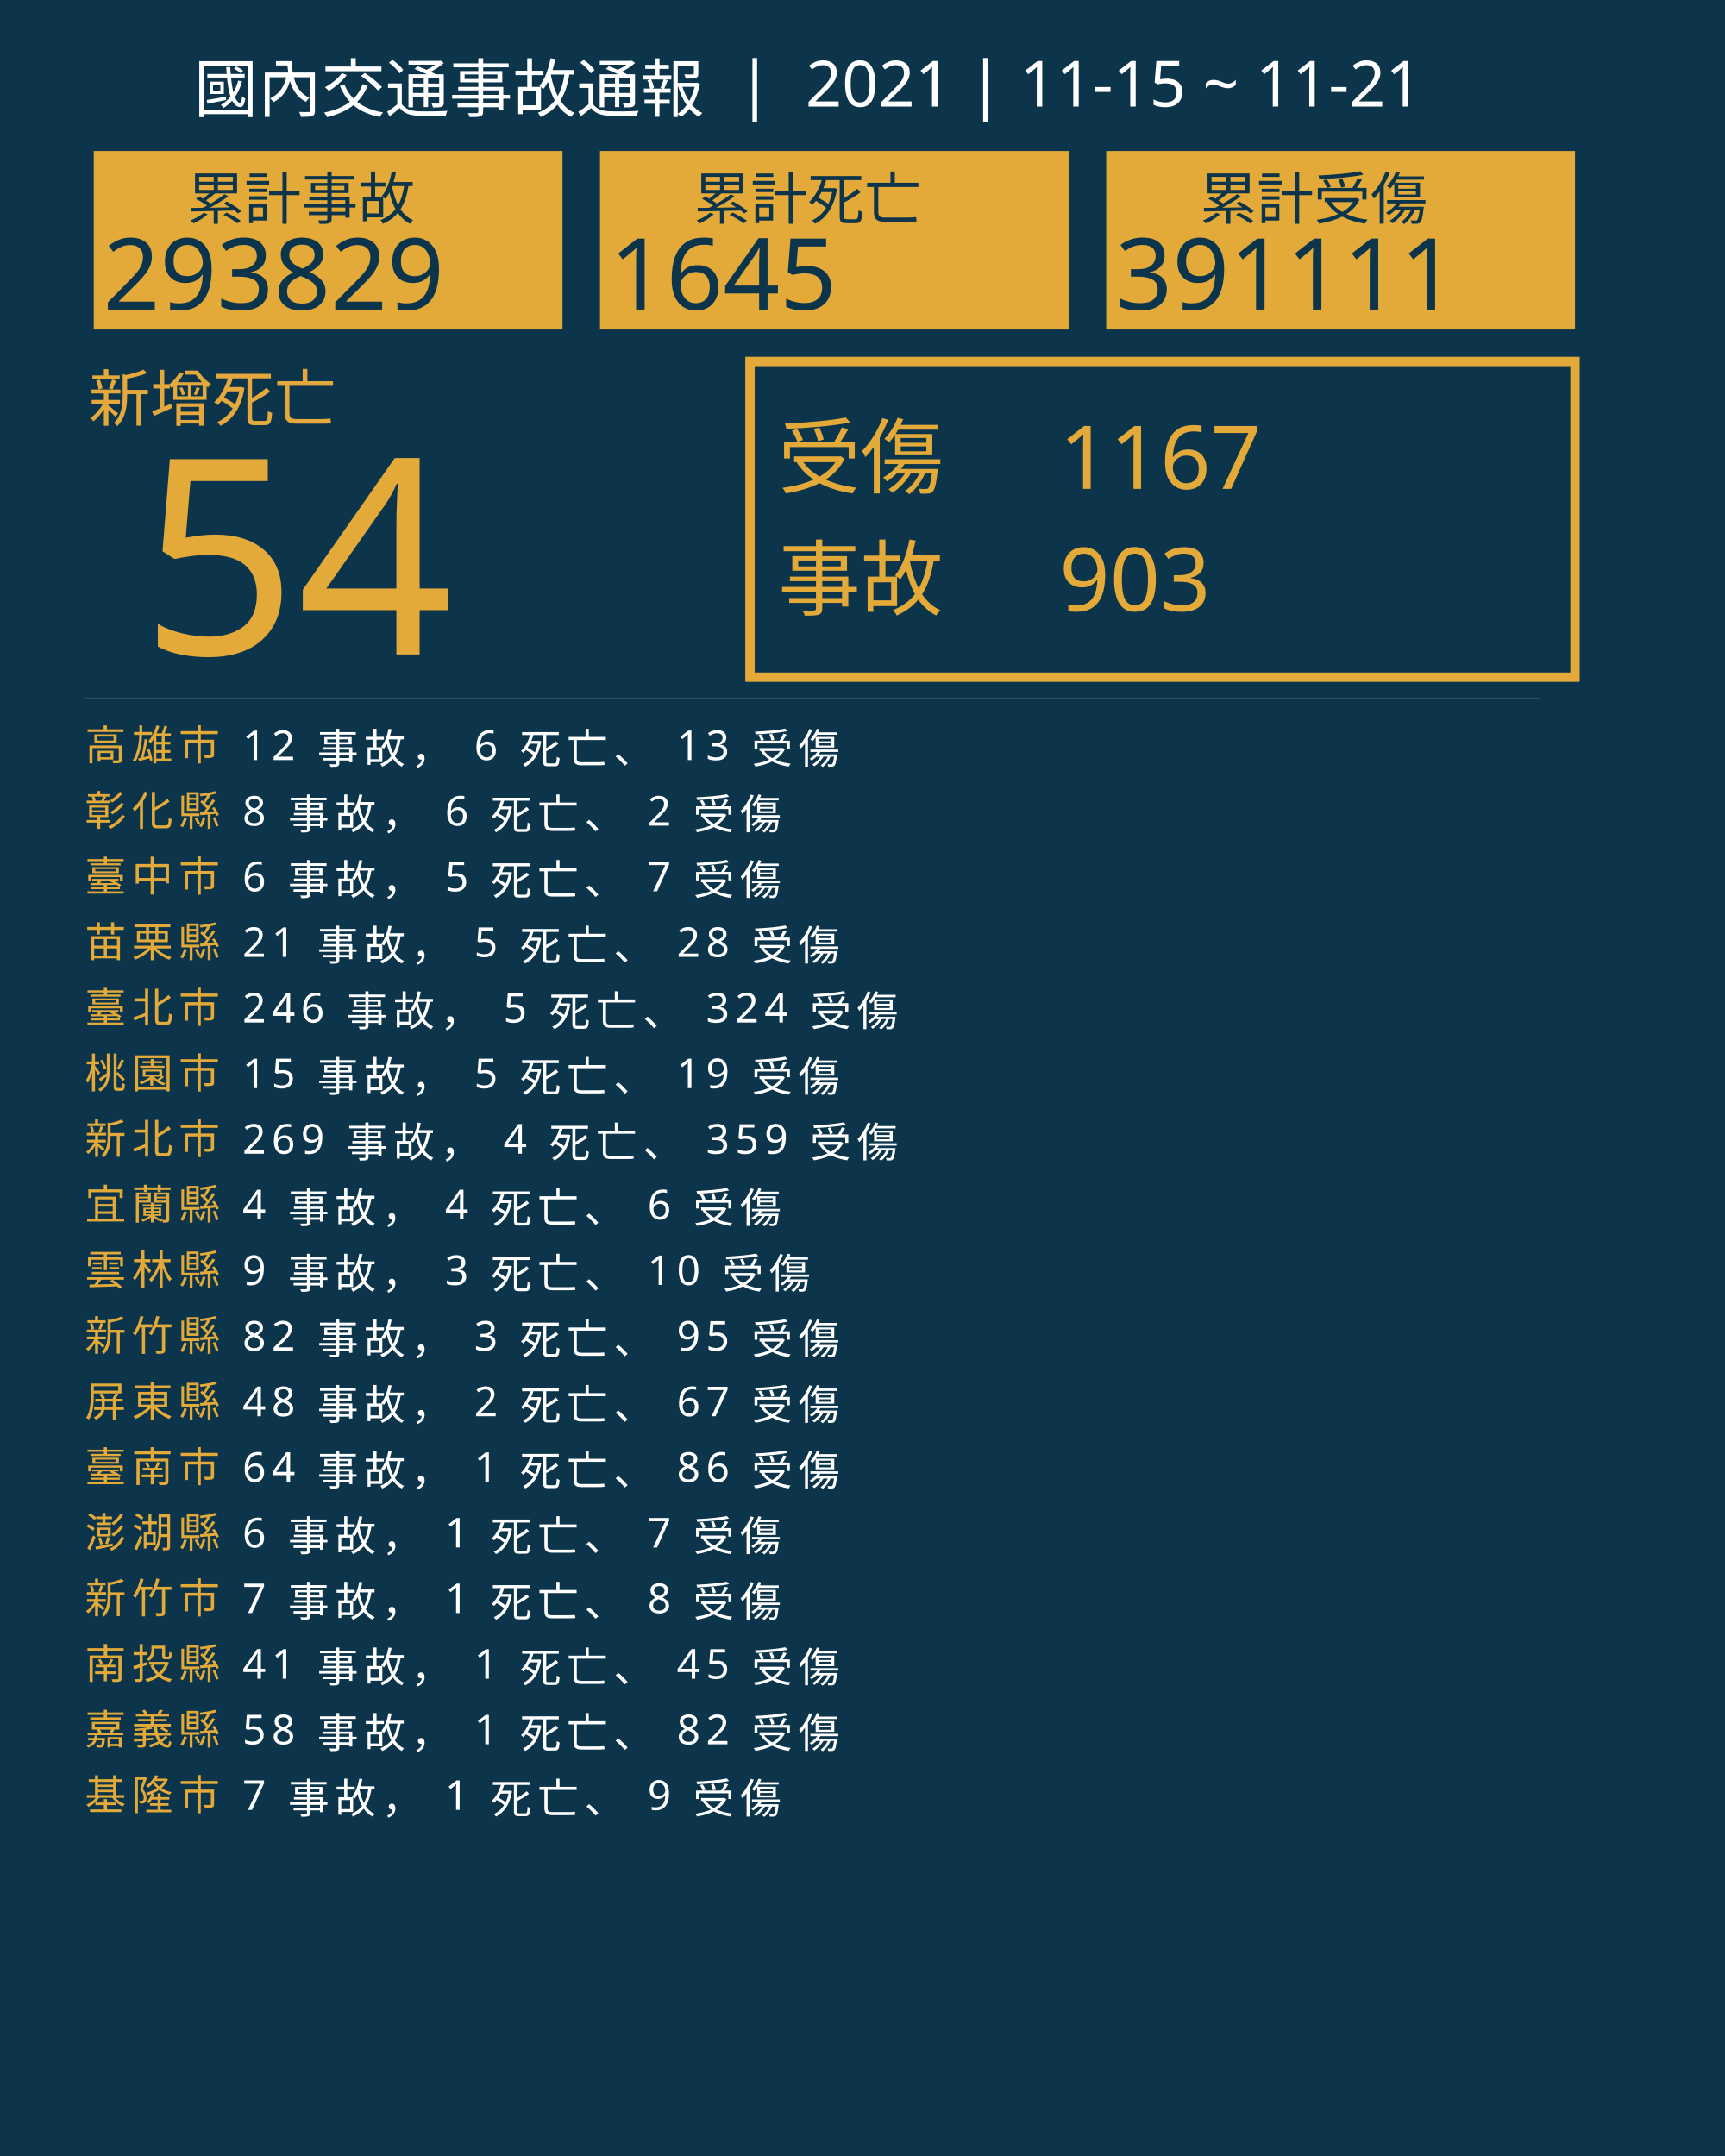
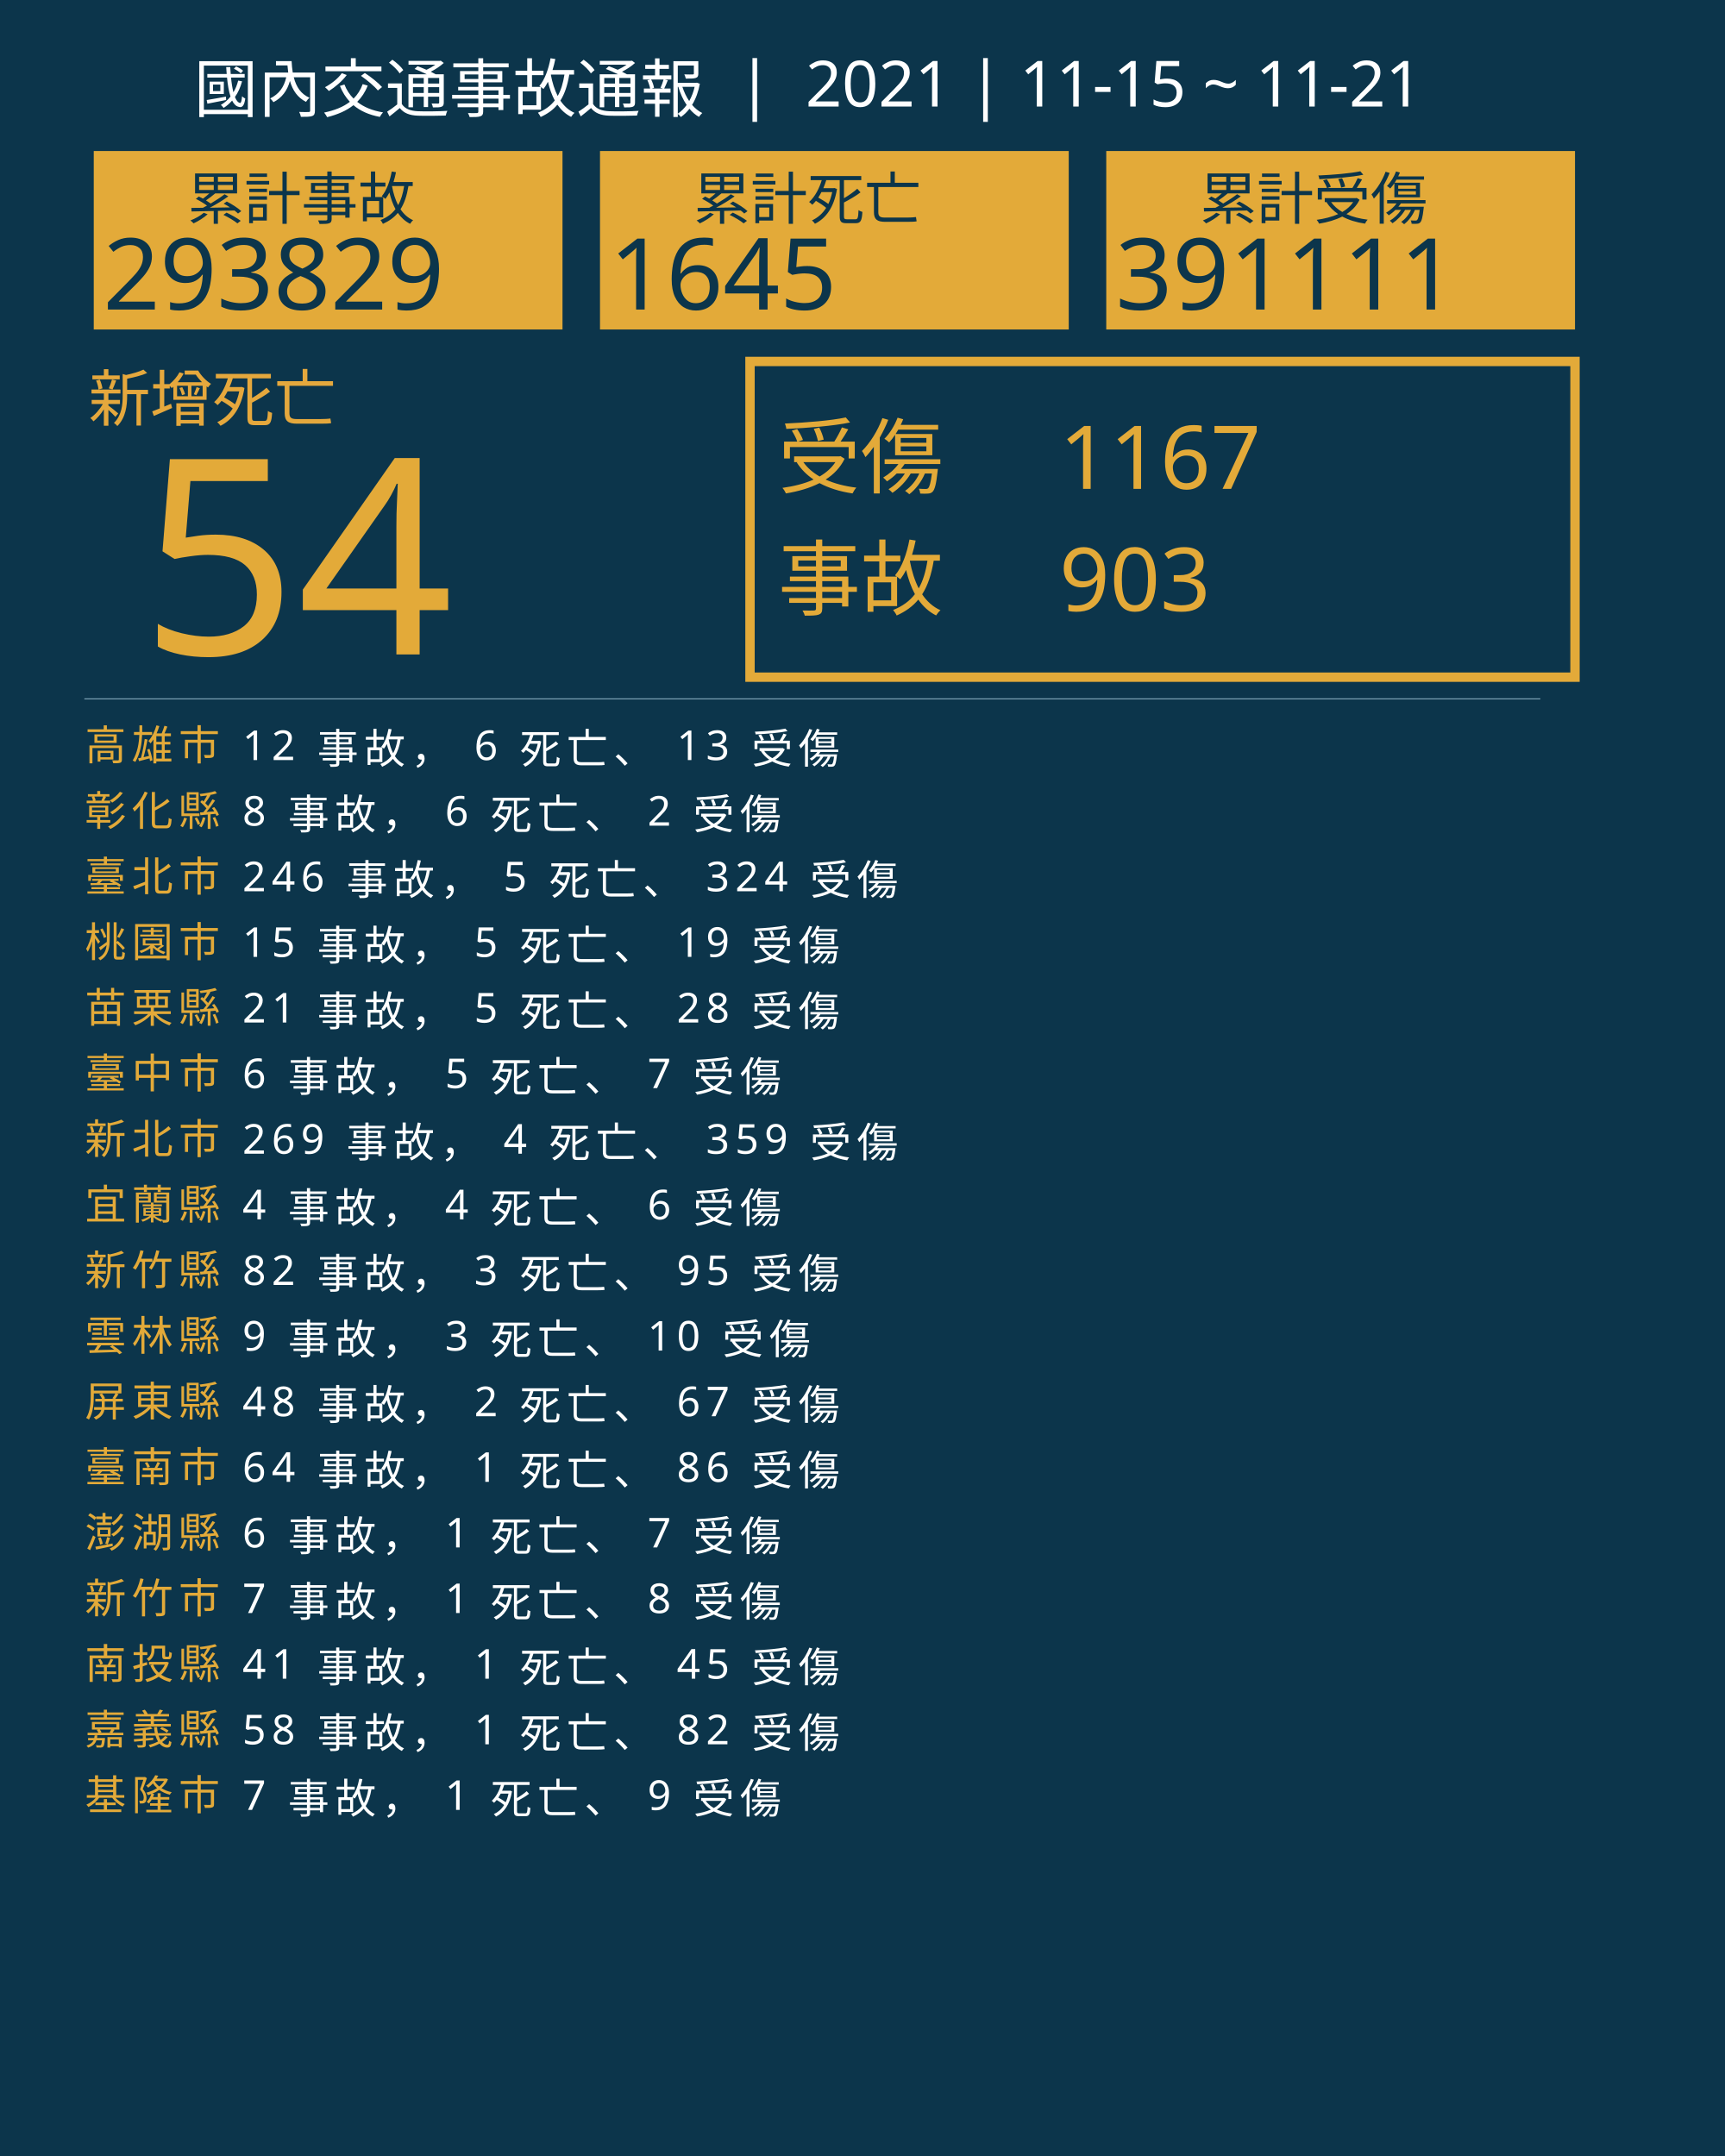
<svg xmlns="http://www.w3.org/2000/svg" version="1.1" id="圖層_1" x="0px" y="0px" viewBox="0 0 1840 2300" style="enable-background:new 0 0 1840 2300;" xml:space="preserve">
  <style type="text/css">
	.st0{fill:#0C354B;}
	.st1{fill:#E5A83D;}
	.st2{font-family:'NotoSansCJKtc-Bold-B5pc-H';}
	.st3{font-size:66px;}
	.st4{fill:#E3AA39;}
	.st5{font-family:'Arial-BoldMT';}
	.st6{font-size:291.776px;}
	.st7{fill:none;stroke:#E3AA39;stroke-miterlimit:10;stroke-width:10;}
	.st8{font-family:'NotoSansCJKtc-Light-B5pc-H';}
	.st9{font-size:88px;}
	.st10{font-family:'NotoSansCJKtc-Medium-B5pc-H';}
	.st11{font-size:94px;}
	.st12{fill:none;stroke:#8AAFC1;stroke-miterlimit:10;}
	.st13{font-size:60.649px;}
	.st14{font-size:106px;}
	.st15{fill:none;}
	.st16{font-size:44px;}
	.st17{letter-spacing:6;}
	.st18{fill:#FFFFFF;}
	.st19{letter-spacing:1;}
	.st20{font-size:68px;}
</style>
  <rect class="st0" width="1840" height="2300" />
  <text transform="matrix(1 0 0 1 94.5001 449.017)" class="st1 st2 st3">新增死亡</text>
  <g>
    <text transform="matrix(1 0 0 1 150 698.1412)" class="st4 st5 st6">54</text>
  </g>
  <g>
    <rect x="800" y="385.6" class="st7" width="880" height="336.8" />
    <g>
      <text transform="matrix(1 0 0 1 830 519.593)" class="st4 st8 st9">受傷</text>
      <text transform="matrix(1 0 0 1 1130 521.5084)" class="st4 st10 st11">1167</text>
      <text transform="matrix(1 0 0 1 1130 651.7274)" class="st4 st10 st11">903</text>
      <text transform="matrix(1 0 0 1 830 649.4965)" class="st4 st8 st9">事故</text>
    </g>
  </g>
  <line class="st12" x1="90" y1="745.5" x2="1643" y2="745.5" />
  <g>
    <g>
      <rect x="100" y="161.1" class="st4" width="500" height="190.4" />
      <g>
        <text transform="matrix(1 0 0 1 200 233.9079)" class="st0 st10 st13">累計事故</text>
        <g>
          <text transform="matrix(1 0 0 1 110 330.2121)" class="st0 st5 st14">293829</text>
        </g>
      </g>
    </g>
    <g>
      <rect x="640" y="161.1" class="st4" width="500" height="190.4" />
      <g>
        <text transform="matrix(1 0 0 1 740 233.908)" class="st0 st10 st13">累計死亡</text>
        <g>
          <text transform="matrix(1 0 0 1 650 330.2122)" class="st0 st5 st14">1645</text>
        </g>
      </g>
    </g>
    <g>
      <rect x="1180" y="161.1" class="st4" width="500" height="190.4" />
      <g>
        <text transform="matrix(1 0 0 1 1280 233.908)" class="st0 st10 st13">累計受傷</text>
        <g>
          <text transform="matrix(1 0 0 1 1190 330.2122)" class="st0 st5 st14">391111</text>
        </g>
      </g>
    </g>
  </g>
  <rect x="90.6" y="772.1" class="st15" width="1141.8" height="314.8" />
  <text transform="matrix(1 0 0 1 90.5591 810.7965)">
    <tspan x="0" y="0" class="st4 st10 st16 st17">高雄市</tspan>
    <tspan x="150.6" y="0" class="st18 st10 st16 st17"> 12 事故， 6 死亡、 13 受傷</tspan>
    <tspan x="0" y="70" class="st4 st10 st16 st17">彰化縣</tspan>
    <tspan x="150.6" y="70" class="st18 st10 st16 st17"> 8 事故， 6 死亡、 2 受傷</tspan>
-     <tspan x="0" y="140" class="st4 st10 st16 st17">臺中市</tspan>
-     <tspan x="150.6" y="140" class="st18 st10 st16 st17"> 6 事故， 5 死亡、 7 受傷</tspan>
-     <tspan x="0" y="210" class="st4 st10 st16 st17">苗栗縣</tspan>
-     <tspan x="150.6" y="210" class="st18 st10 st16 st17"> 21 事故， 5 死亡、 28 受傷</tspan>
-     <tspan x="0" y="280" class="st4 st10 st16 st17">臺北市</tspan>
-     <tspan x="150.6" y="280" class="st18 st10 st16 st17"> 246 事故， 5 死亡、 324 受傷</tspan>
-     <tspan x="0" y="350" class="st4 st10 st16 st17">桃園市</tspan>
-     <tspan x="150.6" y="350" class="st18 st10 st16 st17"> 15 事故， 5 死亡、 19 受傷</tspan>
+     <tspan x="0" y="140" class="st4 st10 st16 st17">臺北市</tspan>
+     <tspan x="150.6" y="140" class="st18 st10 st16 st17"> 246 事故， 5 死亡、 324 受傷</tspan>
+     <tspan x="0" y="210" class="st4 st10 st16 st17">桃園市</tspan>
+     <tspan x="150.6" y="210" class="st18 st10 st16 st17"> 15 事故， 5 死亡、 19 受傷</tspan>
+     <tspan x="0" y="280" class="st4 st10 st16 st17">苗栗縣</tspan>
+     <tspan x="150.6" y="280" class="st18 st10 st16 st17"> 21 事故， 5 死亡、 28 受傷</tspan>
+     <tspan x="0" y="350" class="st4 st10 st16 st17">臺中市</tspan>
+     <tspan x="150.6" y="350" class="st18 st10 st16 st17"> 6 事故， 5 死亡、 7 受傷</tspan>
    <tspan x="0" y="420" class="st4 st10 st16 st17">新北市</tspan>
    <tspan x="150.6" y="420" class="st18 st10 st16 st17"> 269 事故， 4 死亡、 359 受傷</tspan>
    <tspan x="0" y="490" class="st4 st10 st16 st17">宜蘭縣</tspan>
    <tspan x="150.6" y="490" class="st18 st10 st16 st17"> 4 事故， 4 死亡、 6 受傷</tspan>
-     <tspan x="0" y="560" class="st4 st10 st16 st17">雲林縣</tspan>
-     <tspan x="150.6" y="560" class="st18 st10 st16 st17"> 9 事故， 3 死亡、 10 受傷</tspan>
-     <tspan x="0" y="630" class="st4 st10 st16 st17">新竹縣</tspan>
-     <tspan x="150.6" y="630" class="st18 st10 st16 st17"> 82 事故， 3 死亡、 95 受傷</tspan>
+     <tspan x="0" y="560" class="st4 st10 st16 st17">新竹縣</tspan>
+     <tspan x="150.6" y="560" class="st18 st10 st16 st17"> 82 事故， 3 死亡、 95 受傷</tspan>
+     <tspan x="0" y="630" class="st4 st10 st16 st17">雲林縣</tspan>
+     <tspan x="150.6" y="630" class="st18 st10 st16 st17"> 9 事故， 3 死亡、 10 受傷</tspan>
    <tspan x="0" y="700" class="st4 st10 st16 st17">屏東縣</tspan>
    <tspan x="150.6" y="700" class="st18 st10 st16 st17"> 48 事故， 2 死亡、 67 受傷</tspan>
    <tspan x="0" y="770" class="st4 st10 st16 st17">臺南市</tspan>
    <tspan x="150.6" y="770" class="st18 st10 st16 st17"> 64 事故， 1 死亡、 86 受傷</tspan>
    <tspan x="0" y="840" class="st4 st10 st16 st17">澎湖縣</tspan>
    <tspan x="150.6" y="840" class="st18 st10 st16 st17"> 6 事故， 1 死亡、 7 受傷</tspan>
    <tspan x="0" y="910" class="st4 st10 st16 st17">新竹市</tspan>
    <tspan x="150.6" y="910" class="st18 st10 st16 st17"> 7 事故， 1 死亡、 8 受傷</tspan>
    <tspan x="0" y="980" class="st4 st10 st16 st17">南投縣</tspan>
    <tspan x="150.6" y="980" class="st18 st10 st16 st17"> 41 事故， 1 死亡、 45 受傷</tspan>
    <tspan x="0" y="1050" class="st4 st10 st16 st17">嘉義縣</tspan>
    <tspan x="150.6" y="1050" class="st18 st10 st16 st17"> 58 事故， 1 死亡、 82 受傷</tspan>
    <tspan x="0" y="1120" class="st4 st10 st16 st17">基隆市</tspan>
    <tspan x="150.6" y="1120" class="st18 st10 st16 st17"> 7 事故， 1 死亡、 9 受傷</tspan>
  </text>
  <text transform="matrix(1 0 0 1 207 119.2712)" class="st18 st8 st20">國內交通事故通報  |  2021 | 11-15 ~ 11-21</text>
</svg>
